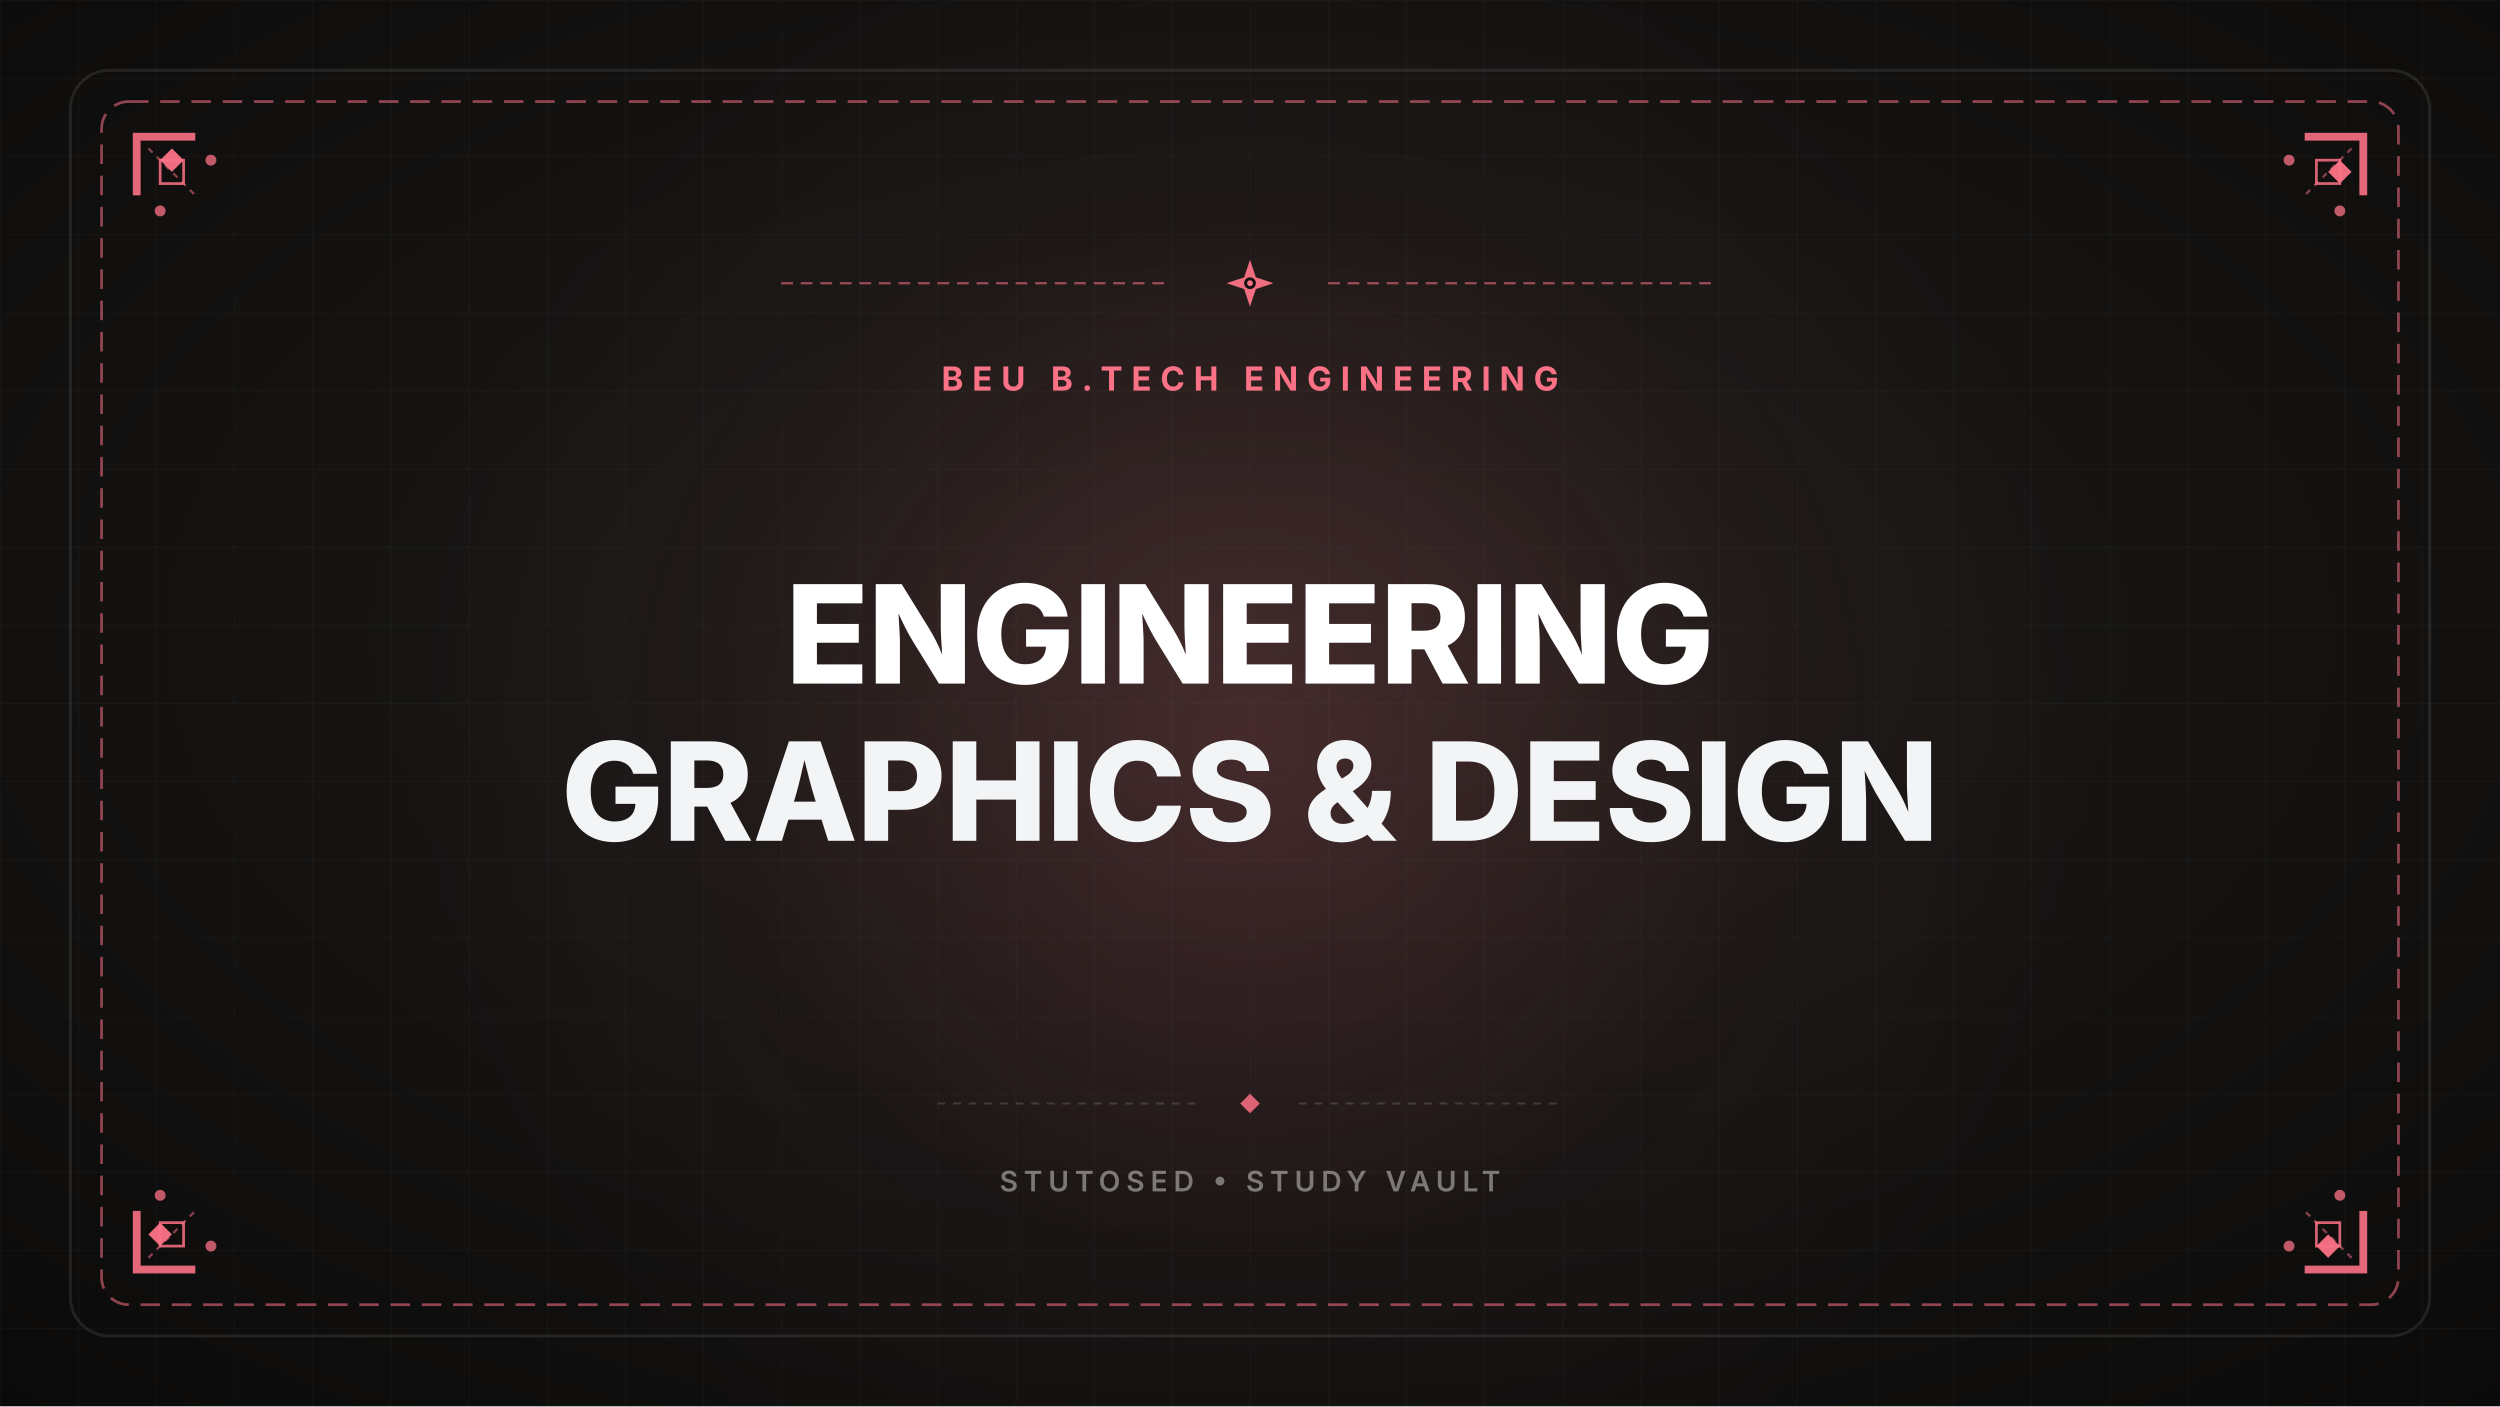
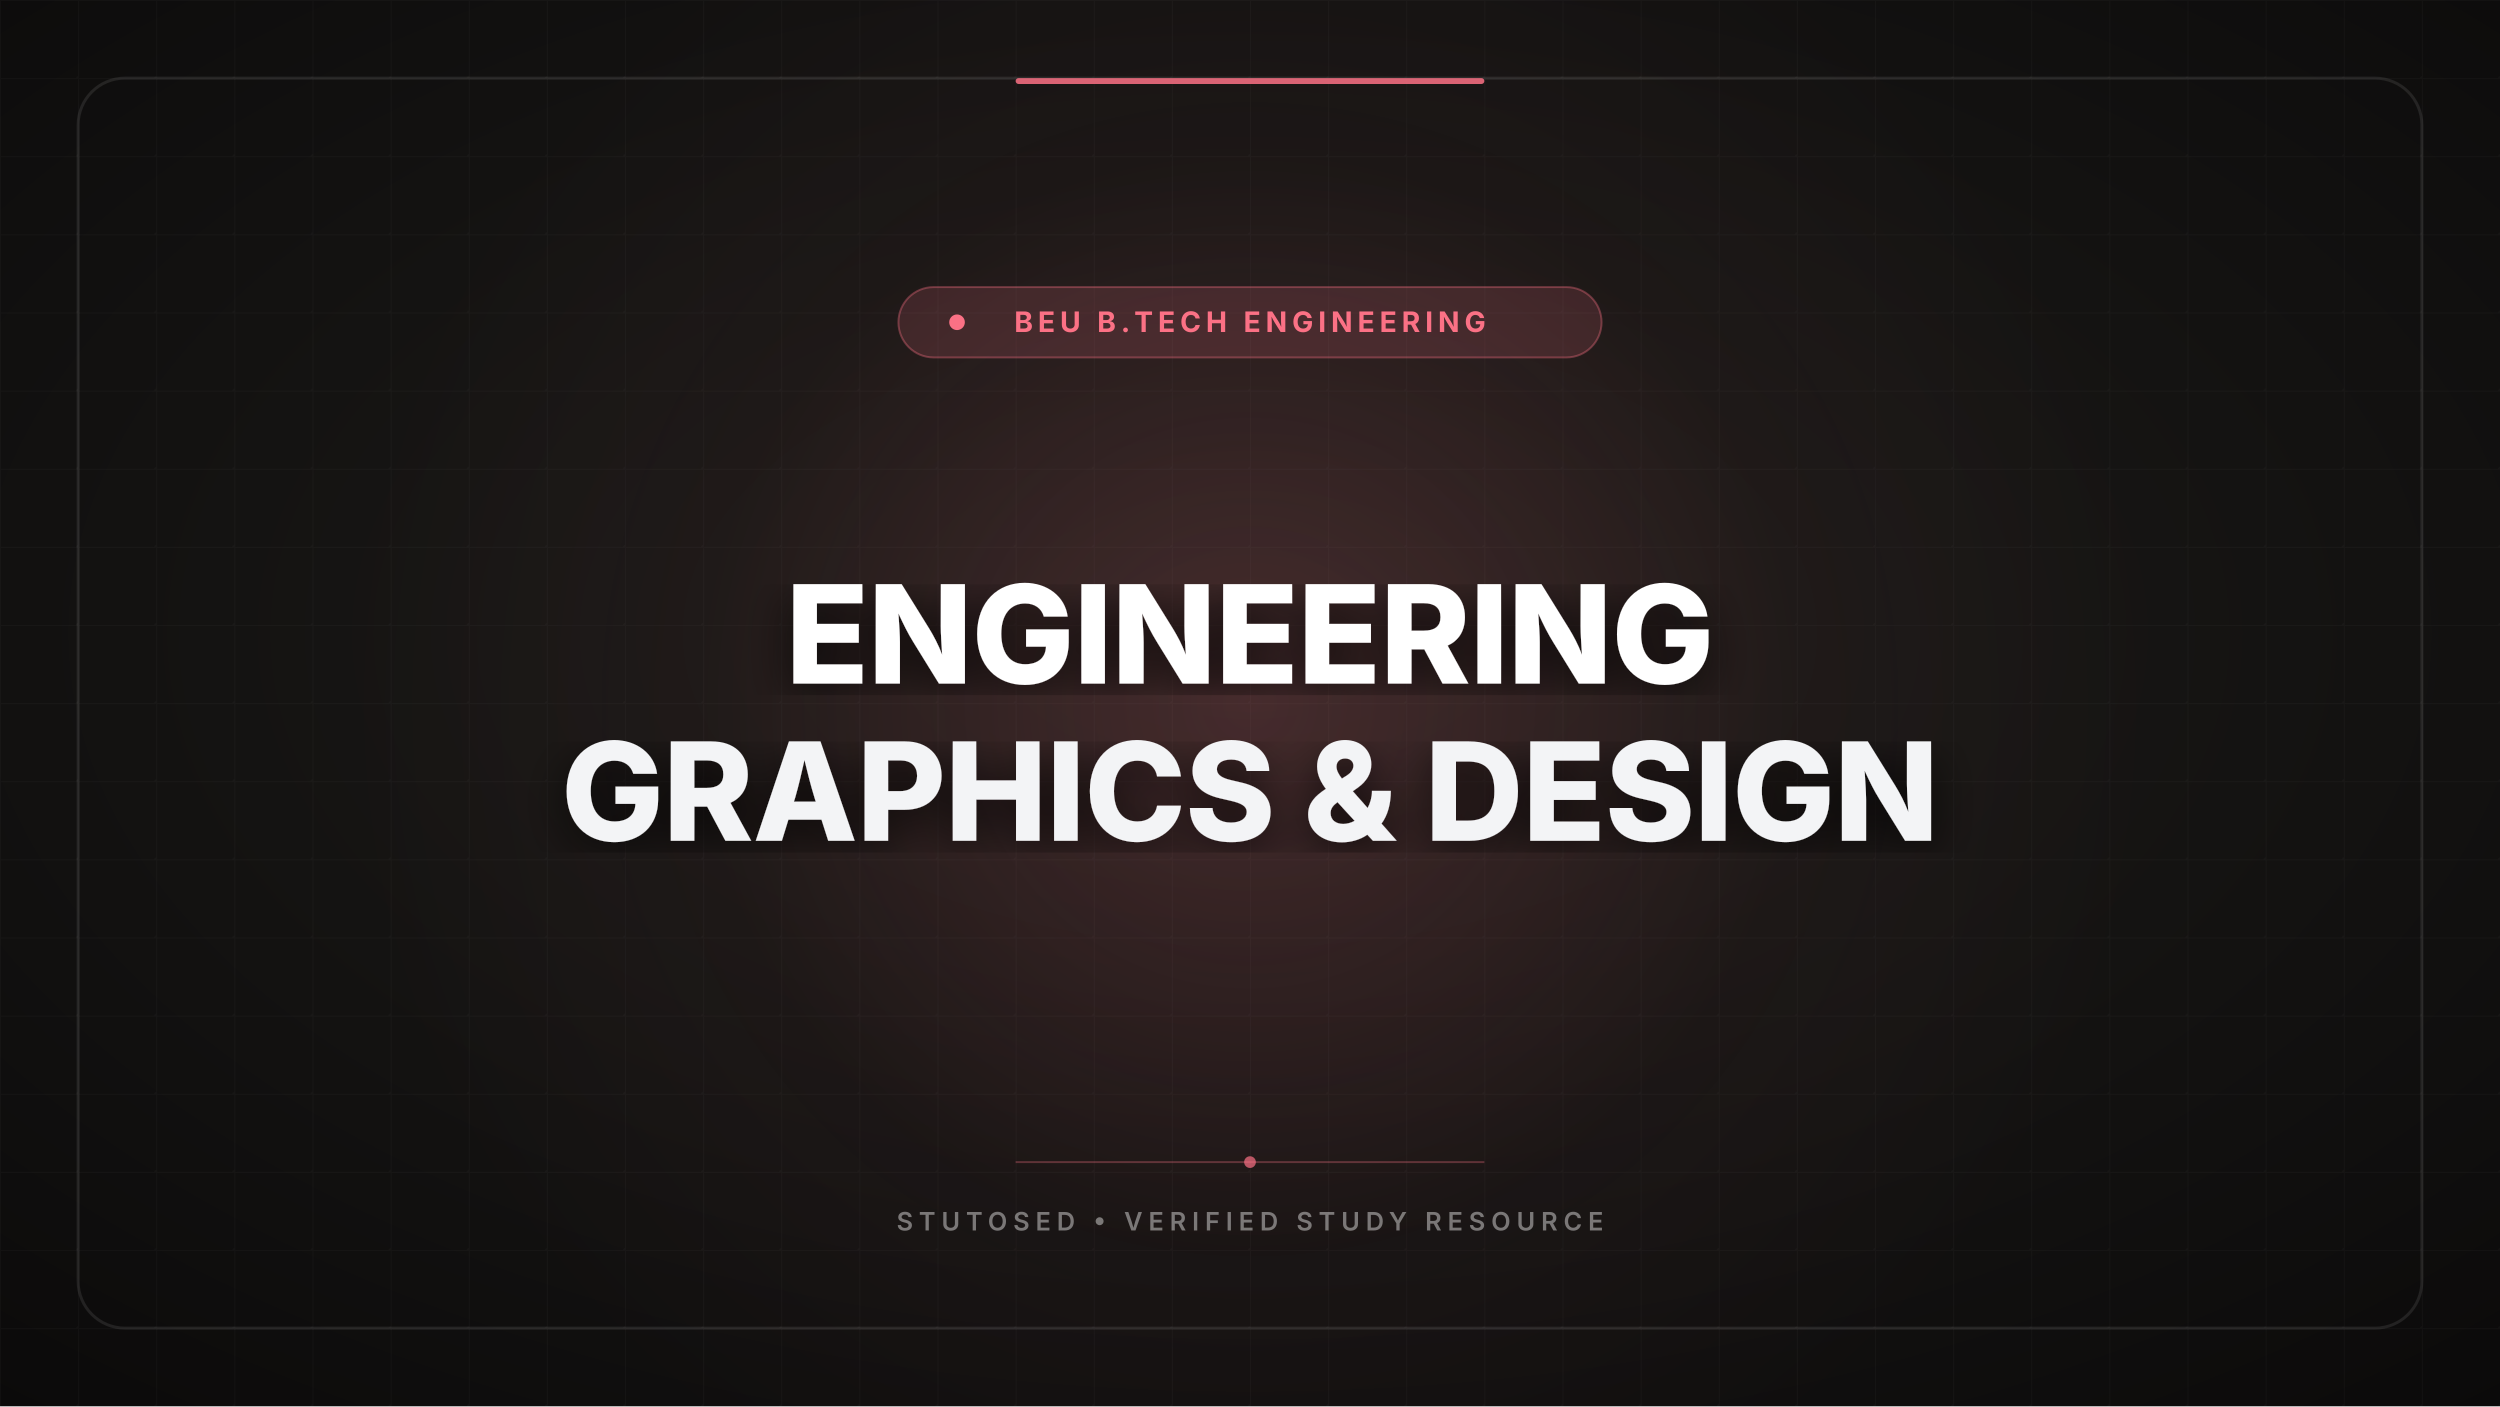
<svg xmlns="http://www.w3.org/2000/svg" viewBox="0 0 1280 720" width="1280" height="720">
  <defs>
    <radialGradient id="bg-grad" cx="50%" cy="45%" r="75%">
      <stop offset="0%" stop-color="#1f1d1a" />
      <stop offset="60%" stop-color="#131211" />
      <stop offset="100%" stop-color="#0b0a0a" />
    </radialGradient>
    <radialGradient id="accent-glow-rad" cx="50%" cy="50%" r="50%">
      <stop offset="0%" stop-color="#fb7185" stop-opacity="0.18" />
      <stop offset="60%" stop-color="#fb7185" stop-opacity="0.03" />
      <stop offset="100%" stop-color="#fb7185" stop-opacity="0" />
    </radialGradient>
+     <filter id="shadow" x="-10%" y="-10%" width="120%" height="120%">
+       <feDropShadow dx="0" dy="6" stdDeviation="12" flood-color="#000000" flood-opacity="0.75" />
+     </filter>
    <pattern id="grid-pattern" width="40" height="40" patternUnits="userSpaceOnUse">
      <path d="M 40 0 L 0 0 0 40" fill="none" stroke="rgba(255,255,255,0.025)" stroke-width="1" />
      <circle cx="40" cy="40" r="1" fill="rgba(255,255,255,0.025)" />
    </pattern>
  </defs>
  <rect width="1280" height="720" fill="url(#bg-grad)" />
  <rect width="1280" height="720" fill="url(#grid-pattern)" />
-   <circle cx="640" cy="380" r="440" fill="url(#accent-glow-rad)" />
-   <rect x="36" y="36" width="1208" height="648" rx="20" fill="none" stroke="rgba(255,255,255,0.09)" stroke-width="1.5" />
-   <rect x="52" y="52" width="1176" height="616" rx="14" fill="none" stroke="#fb7185" stroke-width="1.4" stroke-dasharray="10 6" opacity="0.55" />
-   <g transform="translate(68, 68) rotate(0)">
-     <path d="M 0 0 L 32 0 L 32 4 L 4 4 L 4 32 L 0 32 Z" fill="#fb7185" opacity="0.9" />
-     <polygon points="14,14 26,14 26,26 14,26" fill="none" stroke="#fb7185" stroke-width="1.4" opacity="0.85" />
-     <polygon points="20,8 26,14 20,20 14,14" fill="#fb7185" opacity="0.95" />
-     <circle cx="40" cy="14" r="2.8" fill="#fb7185" opacity="0.75" />
-     <circle cx="14" cy="40" r="2.8" fill="#fb7185" opacity="0.75" />
-     <line x1="8" y1="8" x2="32" y2="32" stroke="#fb7185" stroke-width="1.2" opacity="0.5" stroke-dasharray="3,3" />
-   </g>
-   <g transform="translate(1212, 68) rotate(90)">
-     <path d="M 0 0 L 32 0 L 32 4 L 4 4 L 4 32 L 0 32 Z" fill="#fb7185" opacity="0.9" />
-     <polygon points="14,14 26,14 26,26 14,26" fill="none" stroke="#fb7185" stroke-width="1.4" opacity="0.85" />
-     <polygon points="20,8 26,14 20,20 14,14" fill="#fb7185" opacity="0.95" />
-     <circle cx="40" cy="14" r="2.8" fill="#fb7185" opacity="0.75" />
-     <circle cx="14" cy="40" r="2.8" fill="#fb7185" opacity="0.75" />
-     <line x1="8" y1="8" x2="32" y2="32" stroke="#fb7185" stroke-width="1.2" opacity="0.5" stroke-dasharray="3,3" />
-   </g>
-   <g transform="translate(1212, 652) rotate(180)">
-     <path d="M 0 0 L 32 0 L 32 4 L 4 4 L 4 32 L 0 32 Z" fill="#fb7185" opacity="0.9" />
-     <polygon points="14,14 26,14 26,26 14,26" fill="none" stroke="#fb7185" stroke-width="1.4" opacity="0.85" />
-     <polygon points="20,8 26,14 20,20 14,14" fill="#fb7185" opacity="0.95" />
-     <circle cx="40" cy="14" r="2.8" fill="#fb7185" opacity="0.75" />
-     <circle cx="14" cy="40" r="2.8" fill="#fb7185" opacity="0.75" />
-     <line x1="8" y1="8" x2="32" y2="32" stroke="#fb7185" stroke-width="1.2" opacity="0.5" stroke-dasharray="3,3" />
-   </g>
-   <g transform="translate(68, 652) rotate(270)">
-     <path d="M 0 0 L 32 0 L 32 4 L 4 4 L 4 32 L 0 32 Z" fill="#fb7185" opacity="0.9" />
-     <polygon points="14,14 26,14 26,26 14,26" fill="none" stroke="#fb7185" stroke-width="1.4" opacity="0.85" />
-     <polygon points="20,8 26,14 20,20 14,14" fill="#fb7185" opacity="0.95" />
-     <circle cx="40" cy="14" r="2.8" fill="#fb7185" opacity="0.75" />
-     <circle cx="14" cy="40" r="2.8" fill="#fb7185" opacity="0.75" />
-     <line x1="8" y1="8" x2="32" y2="32" stroke="#fb7185" stroke-width="1.2" opacity="0.5" stroke-dasharray="3,3" />
-   </g>
-   <g transform="translate(640, 145)">
-     <line x1="-240" y1="0" x2="-40" y2="0" stroke="#fb7185" stroke-width="1.2" stroke-dasharray="6 4" opacity="0.55" />
-     <polygon points="0,-12 3,-3 12,0 3,3 0,12 -3,3 -12,0 -3,-3" fill="#fb7185" opacity="0.95" />
-     <circle cx="0" cy="0" r="3" fill="#131211" />
-     <circle cx="0" cy="0" r="1.5" fill="#fb7185" />
-     <line x1="40" y1="0" x2="240" y2="0" stroke="#fb7185" stroke-width="1.2" stroke-dasharray="6 4" opacity="0.55" />
-   </g>
-   <g transform="translate(640, 200)">
-     <text x="0" y="0" text-anchor="middle" font-family="'Space Grotesk', -apple-system, system-ui, sans-serif" font-size="17" font-weight="700" letter-spacing="4.5" fill="#fb7185" text-transform="uppercase">
+   <circle cx="640" cy="360" r="460" fill="url(#accent-glow-rad)" />
+   <rect x="40" y="40" width="1200" height="640" rx="24" fill="none" stroke="rgba(255,255,255,0.09)" stroke-width="1.5" />
+   <rect x="520" y="40" width="240" height="3" rx="1.5" fill="#fb7185" opacity="0.85" />
+   <g transform="translate(640, 165)">
+     <rect x="-180" y="-18" width="360" height="36" rx="18" fill="#fb7185" fill-opacity="0.15" stroke="#fb7185" stroke-opacity="0.35" stroke-width="1" />
+     <circle cx="-150" cy="0" r="4" fill="#fb7185" />
+     <text x="0" y="5" text-anchor="middle" font-family="'Space Grotesk', -apple-system, system-ui, sans-serif" font-size="14.5" font-weight="700" letter-spacing="2.5" fill="#fb7185" text-transform="uppercase">
      BEU B.TECH ENGINEERING
    </text>
  </g>
  <g>
-     <text x="640" y="350" text-anchor="middle" font-family="'Space Grotesk', -apple-system, system-ui, sans-serif" font-size="70" font-weight="800" letter-spacing="-0.5" fill="#FFFFFF">ENGINEERING</text>
-     <text x="640" y="430.5" text-anchor="middle" font-family="'Space Grotesk', -apple-system, system-ui, sans-serif" font-size="70" font-weight="800" letter-spacing="-0.5" fill="#F3F4F6">GRAPHICS &amp; DESIGN</text>
+     <text x="640" y="350" text-anchor="middle" font-family="'Space Grotesk', -apple-system, system-ui, sans-serif" font-size="70" font-weight="800" letter-spacing="-0.5" fill="#FFFFFF" filter="url(#shadow)">ENGINEERING</text>
+     <text x="640" y="430.5" text-anchor="middle" font-family="'Space Grotesk', -apple-system, system-ui, sans-serif" font-size="70" font-weight="800" letter-spacing="-0.5" fill="#F3F4F6" filter="url(#shadow)">GRAPHICS &amp; DESIGN</text>
  </g>
-   <g transform="translate(640, 565)">
-     <line x1="-160" y1="0" x2="-25" y2="0" stroke="rgba(255,255,255,0.15)" stroke-width="1" stroke-dasharray="4 4" />
-     <polygon points="0,-5 5,0 0,5 -5,0" fill="#fb7185" opacity="0.85" />
-     <line x1="25" y1="0" x2="160" y2="0" stroke="rgba(255,255,255,0.15)" stroke-width="1" stroke-dasharray="4 4" />
+   <g transform="translate(640, 595)">
+     <line x1="-120" y1="0" x2="120" y2="0" stroke="#fb7185" stroke-opacity="0.3" stroke-width="1" />
+     <circle cx="0" cy="0" r="3" fill="#fb7185" opacity="0.7" />
  </g>
-   <g transform="translate(640, 610)">
-     <text x="0" y="0" text-anchor="middle" font-family="'Space Grotesk', -apple-system, system-ui, sans-serif" font-size="14.5" font-weight="600" letter-spacing="3" fill="rgba(255,255,255,0.42)">
-       STUTOSED • STUDY VAULT
+   <g transform="translate(640, 630)">
+     <text x="0" y="0" text-anchor="middle" font-family="'Space Grotesk', -apple-system, system-ui, sans-serif" font-size="13" font-weight="600" letter-spacing="3" fill="rgba(255,255,255,0.42)">
+       STUTOSED • VERIFIED STUDY RESOURCE
    </text>
  </g>
</svg>
